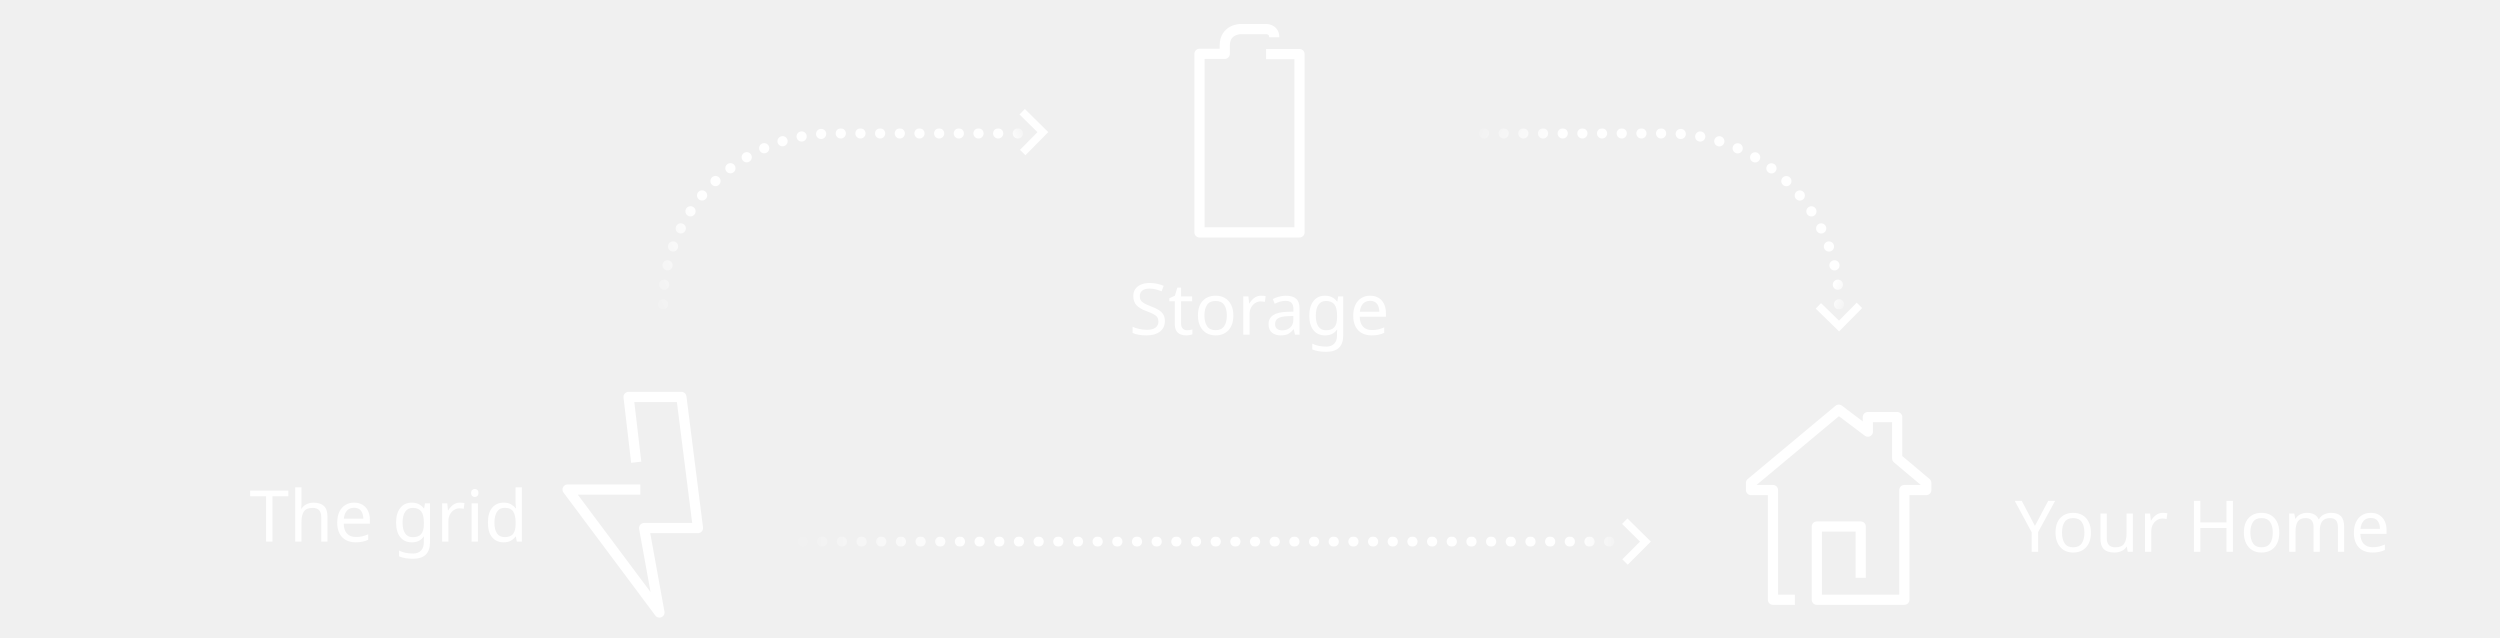
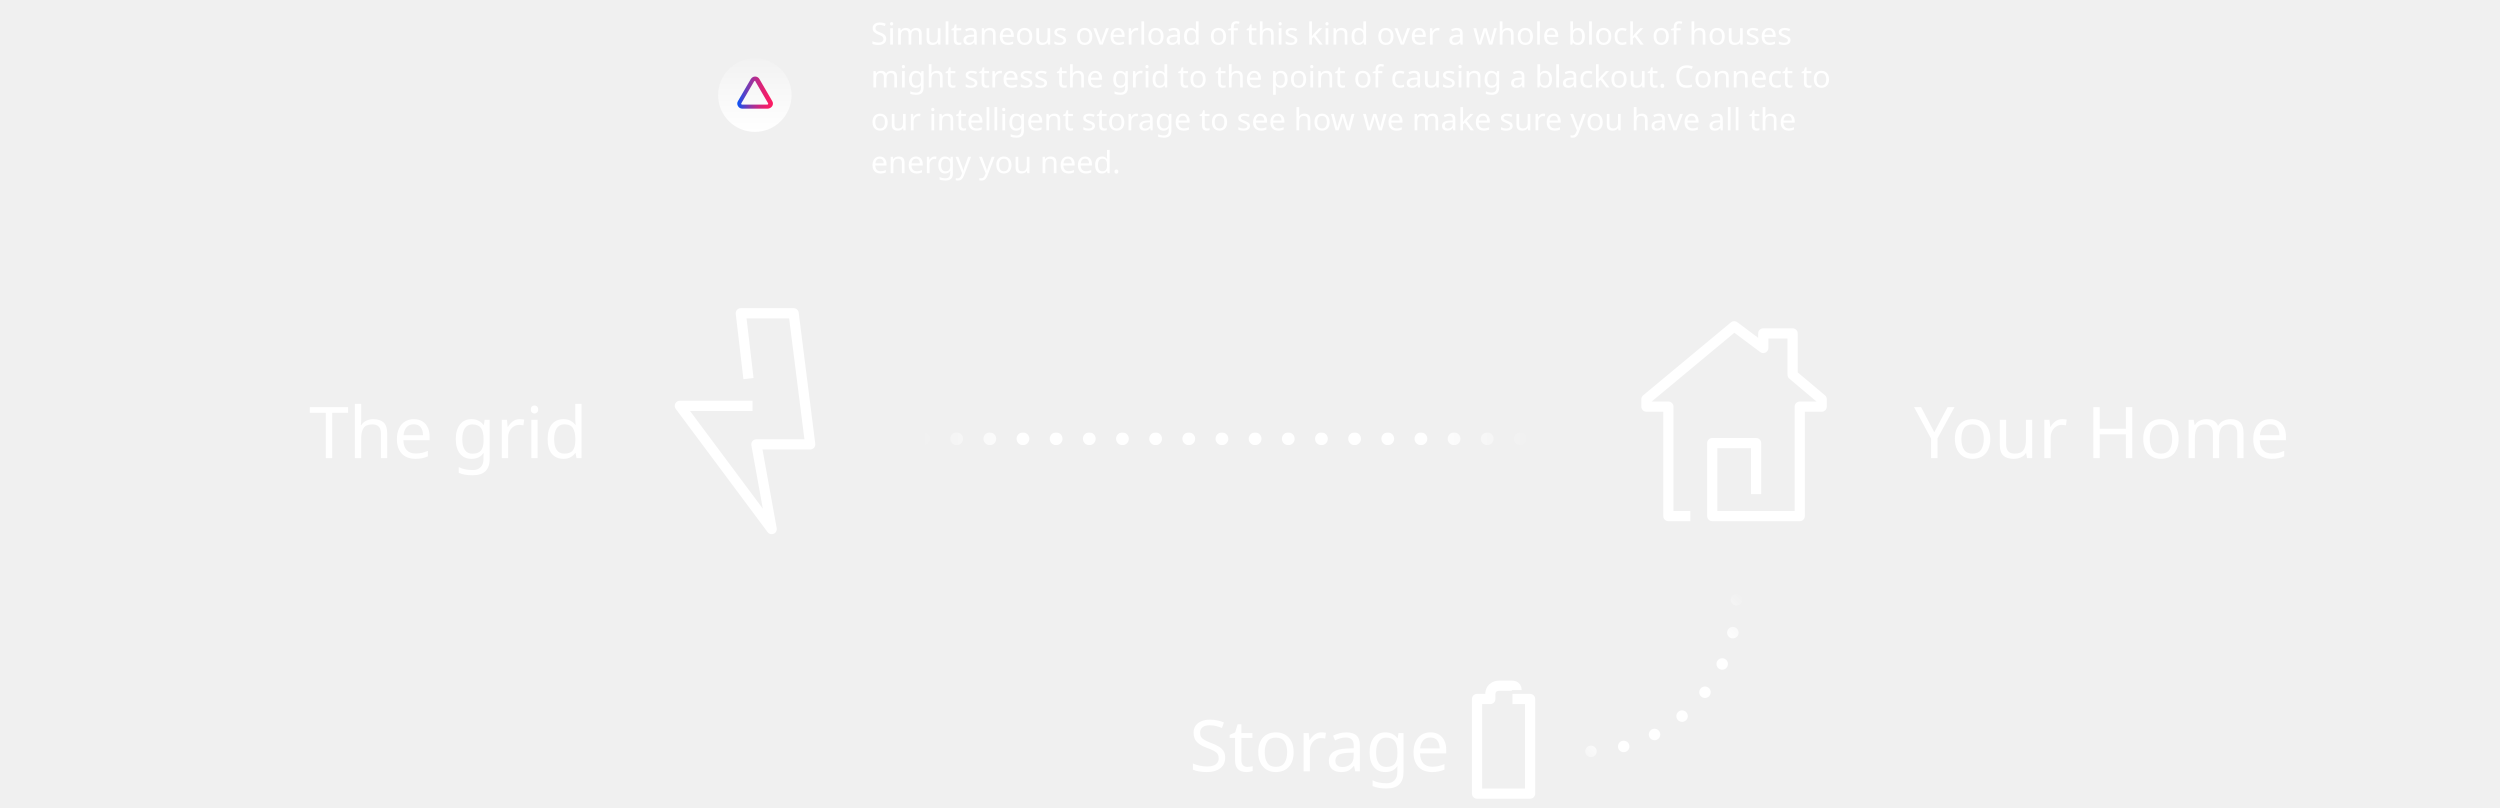
- <svg xmlns="http://www.w3.org/2000/svg" version="1.1" id="Layer_1" x="0px" y="0px" viewBox="0 0 980 250" enable-background="new 0 0 980 250" xml:space="preserve">
+ <svg xmlns="http://www.w3.org/2000/svg" version="1.1" id="Layer_1" x="0px" y="0px" viewBox="0 0 980 316.7" enable-background="new 0 0 980 316.7" xml:space="preserve">
  <g id="storage">
-     <path fill="none" stroke="#FFFFFF" stroke-width="4" stroke-linejoin="round" d="M496.3,21.2l13.1,0v69.9h-39.2V21.1h9.9v-3.2   c0-6.5,6.2-6.5,6.2-6.5h10c0,0,3.2-0.1,3.2,3.2" />
-     <text transform="matrix(1 0 0 1 442.5665 131.1957)" fill="#FFFFFF" font-family="'UniversLTStd-Light'" font-size="28">Storage</text>
+     <path fill="none" stroke="#FFFFFF" stroke-width="4" stroke-linejoin="round" d="M592.9,274l6.9,0v37.1H579v-37.1h5.2v-1.7   c0-3.5,3.3-3.5,3.3-3.5h5.3c0,0,1.7-0.1,1.7,1.7" />
+     <text transform="matrix(1 0 0 1 466.2031 302.3683)" fill="#FFFFFF" font-family="'UniversLTStd-Light'" font-size="28">Storage</text>
  </g>
  <g id="yourHome">
-     <polyline fill="none" stroke="#FFFFFF" stroke-width="4" stroke-linejoin="round" points="729.4,226.5 729.4,206.4 712.2,206.4    712.2,235.1 746.5,235.1 746.5,192.1 755.1,192.1 755.1,189.3 743.7,179.7 743.7,163.5 732.2,163.5 732.2,169.2 720.8,160.6    686.4,189.3 686.4,192.1 695,192.1 695,235.1 703.6,235.1  " />
-     <text transform="matrix(1 0 0 1 789.7686 216.3129)" fill="#FFFFFF" font-family="'UniversLTStd-Light'" font-size="28">Your Home</text>
+     <polyline fill="none" stroke="#FFFFFF" stroke-width="4" stroke-linejoin="round" points="688.4,193.7 688.4,173.7 671.2,173.7    671.2,202.3 705.5,202.3 705.5,159.4 714.1,159.4 714.1,156.5 702.7,146.9 702.7,130.7 691.2,130.7 691.2,136.4 679.8,127.9    645.4,156.5 645.4,159.4 654,159.4 654,202.3 662.6,202.3  " />
+     <text transform="matrix(1 0 0 1 750.3209 179.5876)" fill="#FFFFFF" font-family="'UniversLTStd-Light'" font-size="28">Your Home</text>
  </g>
  <g id="theGrid">
-     <polyline id="icoBolt" fill="none" stroke="#FFFFFF" stroke-width="4" stroke-linejoin="round" points="249.4,181.2 246.4,155.6    267.1,155.6 273.6,207 252.5,207 258.5,240.1 222.5,191.9 251,191.9  " />
-     <text transform="matrix(1 0 0 1 97.7686 212.3129)" fill="#FFFFFF" font-family="'UniversLTStd-Light'" font-size="28">The grid</text>
+     <polyline id="icoBolt" fill="none" stroke="#FFFFFF" stroke-width="4" stroke-linejoin="round" points="293.4,148.4 290.4,122.8    311.1,122.8 317.6,174.2 296.5,174.2 302.5,207.4 266.5,159.1 295,159.1  " />
+     <text transform="matrix(1 0 0 1 121.1714 179.588)" fill="#FFFFFF" font-family="'UniversLTStd-Light'" font-size="28">The grid</text>
  </g>
-   <g id="arrowGtoH">
-     <g>
-       <polyline id="XMLID_37_" fill="none" stroke="#FFFFFF" stroke-width="3" stroke-miterlimit="10" points="636.9,204.3 645,212.3     637,220.3   " />
-     </g>
+   <g id="arrowStoH">
    <defs>
-       <filter id="Adobe_OpacityMaskFilter" filterUnits="userSpaceOnUse" x="312.6" y="210.3" width="327.7" height="4">
+       <filter id="Adobe_OpacityMaskFilter" filterUnits="userSpaceOnUse" x="619" y="232.9" width="64" height="64">
        <feColorMatrix type="matrix" values="1 0 0 0 0  0 1 0 0 0  0 0 1 0 0  0 0 0 1 0" />
      </filter>
    </defs>
-     <mask maskUnits="userSpaceOnUse" x="312.6" y="210.3" width="327.7" height="4" id="SVGID_1_">
+     <mask maskUnits="userSpaceOnUse" x="619" y="232.9" width="64" height="64" id="SVGID_1_">
      <g filter="url(#Adobe_OpacityMaskFilter)">
-         <linearGradient id="SVGID_2_" gradientUnits="userSpaceOnUse" x1="309.806" y1="212.073" x2="636.899" y2="212.073">
-           <stop offset="0" style="stop-color:#000000" />
-           <stop offset="0.211" style="stop-color:#FFFFFF" />
-           <stop offset="0.945" style="stop-color:#FFFFFF" />
-           <stop offset="1" style="stop-color:#000000" />
+         <linearGradient id="SVGID_2_" gradientUnits="userSpaceOnUse" x1="587.324" y1="257.562" x2="688.451" y2="257.562" gradientTransform="matrix(0.7071 -0.7071 2.018 2.018 -318.3276 199.9861)">
+           <stop offset="2.774235e-02" style="stop-color:#000000" />
+           <stop offset="0.196" style="stop-color:#FFFFFF" />
+           <stop offset="0.788" style="stop-color:#FFFFFF" />
+           <stop offset="0.96" style="stop-color:#000000" />
        </linearGradient>
-         <rect x="309.8" y="197.8" fill="url(#SVGID_2_)" width="327.1" height="28.5" />
+         <polygon fill="url(#SVGID_2_)" points="713.4,258.1 641.9,329.6 591.5,279.2 663,207.7    " />
      </g>
    </mask>
-     <line mask="url(#SVGID_1_)" fill="none" stroke="#FFFFFF" stroke-width="4" stroke-linecap="round" stroke-linejoin="round" stroke-miterlimit="10" stroke-dasharray="0,7.712" x1="314.6" y1="212.3" x2="638.3" y2="212.3" />
+     <path mask="url(#SVGID_1_)" fill="none" stroke="#FFFFFF" stroke-width="4.5" stroke-linecap="round" stroke-linejoin="round" stroke-miterlimit="10" stroke-dasharray="0,13" d="   M680.7,235.1c0,32.8-26.6,59.5-59.5,59.5" />
  </g>
-   <g id="arrowGtoS">
-     <g>
-       <polyline id="XMLID_9_" fill="none" stroke="#FFFFFF" stroke-width="3" stroke-miterlimit="10" points="400.7,43.8 408.8,51.8     400.9,59.8   " />
-     </g>
+   <g id="arrowGtoH">
    <defs>
-       <filter id="Adobe_OpacityMaskFilter_1_" filterUnits="userSpaceOnUse" x="257.9" y="50.3" width="145.1" height="71">
+       <filter id="Adobe_OpacityMaskFilter_1_" filterUnits="userSpaceOnUse" x="359.5" y="169.5" width="239" height="5">
        <feColorMatrix type="matrix" values="1 0 0 0 0  0 1 0 0 0  0 0 1 0 0  0 0 0 1 0" />
      </filter>
    </defs>
-     <mask maskUnits="userSpaceOnUse" x="257.9" y="50.3" width="145.1" height="71" id="SVGID_3_">
+     <mask maskUnits="userSpaceOnUse" x="359.5" y="169.5" width="239" height="5" id="SVGID_3_">
      <g filter="url(#Adobe_OpacityMaskFilter_1_)">
-         <linearGradient id="SVGID_4_" gradientUnits="userSpaceOnUse" x1="248.879" y1="82.626" x2="405.622" y2="82.626" gradientTransform="matrix(0.9475 -0.4655 0.4409 0.8975 -19.2533 160.797)">
+         <linearGradient id="SVGID_4_" gradientUnits="userSpaceOnUse" x1="361.546" y1="170.314" x2="599.797" y2="170.314">
          <stop offset="0" style="stop-color:#000000" />
-           <stop offset="0.211" style="stop-color:#FFFFFF" />
-           <stop offset="0.945" style="stop-color:#FFFFFF" />
+           <stop offset="0.159" style="stop-color:#FFFFFF" />
+           <stop offset="0.837" style="stop-color:#FFFFFF" />
          <stop offset="1" style="stop-color:#000000" />
        </linearGradient>
-         <polygon fill="url(#SVGID_4_)" points="429.7,103.4 281.1,176.4 224.8,61.8 373.4,-11.1    " />
+         <rect x="361.5" y="157.8" fill="url(#SVGID_4_)" width="238.3" height="25" />
      </g>
    </mask>
-     <path mask="url(#SVGID_3_)" fill="none" stroke="#FFFFFF" stroke-width="4" stroke-linecap="round" stroke-linejoin="round" stroke-miterlimit="10" stroke-dasharray="0,7.712" d="   M259.9,119.3c0-37,29.9-67,66.9-67H401" />
+     <line mask="url(#SVGID_3_)" fill="none" stroke="#FFFFFF" stroke-width="5" stroke-linecap="round" stroke-linejoin="round" stroke-miterlimit="10" stroke-dasharray="0,13" x1="362" y1="172" x2="596" y2="172" />
  </g>
-   <g id="arrowStoH">
+   <g id="alert">
    <g>
-       <polyline id="XMLID_31_" fill="none" stroke="#FFFFFF" stroke-width="3" stroke-miterlimit="10" points="728.9,119.7 720.9,127.8     712.8,119.9   " />
+       <linearGradient id="SVGID_5_" gradientUnits="userSpaceOnUse" x1="295.948" y1="51.667" x2="295.948" y2="22.89">
+         <stop offset="0" style="stop-color:#FFFFFF" />
+         <stop offset="1" style="stop-color:#F2F2F2" />
+       </linearGradient>
+       <circle fill="url(#SVGID_5_)" cx="295.9" cy="37.3" r="14.4" />
+       <g>
+         <rect x="341.4" y="7.5" fill="none" width="391.8" height="86.5" />
+         <text transform="matrix(1 0 0 1 341.3667 17.4962)">
+           <tspan x="0" y="0" fill="#FFFFFF" font-family="'UniversLTStd'" font-size="12">Simultaneous overload of this kind over a whole block of houses </tspan>
+           <tspan x="0" y="16.8" fill="#FFFFFF" font-family="'UniversLTStd'" font-size="12">might stress the grid to the point of causing a blackout. Connect to </tspan>
+           <tspan x="0" y="33.6" fill="#FFFFFF" font-family="'UniversLTStd'" font-size="12">our intelligent storage to see how we make sure you have all the </tspan>
+           <tspan x="0" y="50.4" fill="#FFFFFF" font-family="'UniversLTStd'" font-size="12">energy you need.</tspan>
+         </text>
+       </g>
+       <linearGradient id="SVGID_6_" gradientUnits="userSpaceOnUse" x1="289.001" y1="36.278" x2="302.894" y2="36.278">
+         <stop offset="0" style="stop-color:#0555F9" />
+         <stop offset="2.981752e-02" style="stop-color:#1252F1" />
+         <stop offset="0.185" style="stop-color:#4F44CC" />
+         <stop offset="0.339" style="stop-color:#8438AC" />
+         <stop offset="0.488" style="stop-color:#AF2E92" />
+         <stop offset="0.632" style="stop-color:#D0267D" />
+         <stop offset="0.768" style="stop-color:#E8206F" />
+         <stop offset="0.894" style="stop-color:#F71D66" />
+         <stop offset="1" style="stop-color:#FC1C63" />
+       </linearGradient>
+       <path fill="url(#SVGID_6_)" d="M300.9,42.6H291c-0.7,0-1.4-0.4-1.7-1c-0.4-0.6-0.4-1.4,0-2l5-8.6c0.4-0.6,1-1,1.7-1    c0.7,0,1.4,0.4,1.7,1l5,8.6c0.4,0.6,0.4,1.4,0,2C302.3,42.2,301.6,42.6,300.9,42.6z M295.9,31.7c-0.1,0-0.2,0-0.3,0.2l-5,8.6    c-0.1,0.1,0,0.3,0,0.3c0,0.1,0.1,0.2,0.3,0.2h9.9c0.2,0,0.3-0.1,0.3-0.2c0-0.1,0.1-0.2,0-0.3l-5-8.6    C296.2,31.7,296,31.7,295.9,31.7z" />
    </g>
-     <defs>
-       <filter id="Adobe_OpacityMaskFilter_2_" filterUnits="userSpaceOnUse" x="578" y="50.3" width="144.9" height="71">
-         <feColorMatrix type="matrix" values="1 0 0 0 0  0 1 0 0 0  0 0 1 0 0  0 0 0 1 0" />
-       </filter>
-     </defs>
-     <mask maskUnits="userSpaceOnUse" x="578" y="50.3" width="144.9" height="71" id="SVGID_5_">
-       <g filter="url(#Adobe_OpacityMaskFilter_2_)">
-         <linearGradient id="SVGID_6_" gradientUnits="userSpaceOnUse" x1="524.459" y1="221.555" x2="681.202" y2="221.555" gradientTransform="matrix(0.9642 0.4299 -0.4072 0.9133 161.2365 -380.8891)">
-           <stop offset="0" style="stop-color:#000000" />
-           <stop offset="0.211" style="stop-color:#FFFFFF" />
-           <stop offset="0.945" style="stop-color:#FFFFFF" />
-           <stop offset="1" style="stop-color:#000000" />
-         </linearGradient>
-         <polygon fill="url(#SVGID_6_)" points="701.8,172.6 550.7,105.2 602.7,-11.4 753.8,56    " />
-       </g>
-     </mask>
-     <path mask="url(#SVGID_5_)" fill="none" stroke="#FFFFFF" stroke-width="4" stroke-linecap="round" stroke-linejoin="round" stroke-miterlimit="10" stroke-dasharray="0,7.712" d="   M720.9,119.3c0-37-30.1-67-67.1-67H580" />
  </g>
</svg>
